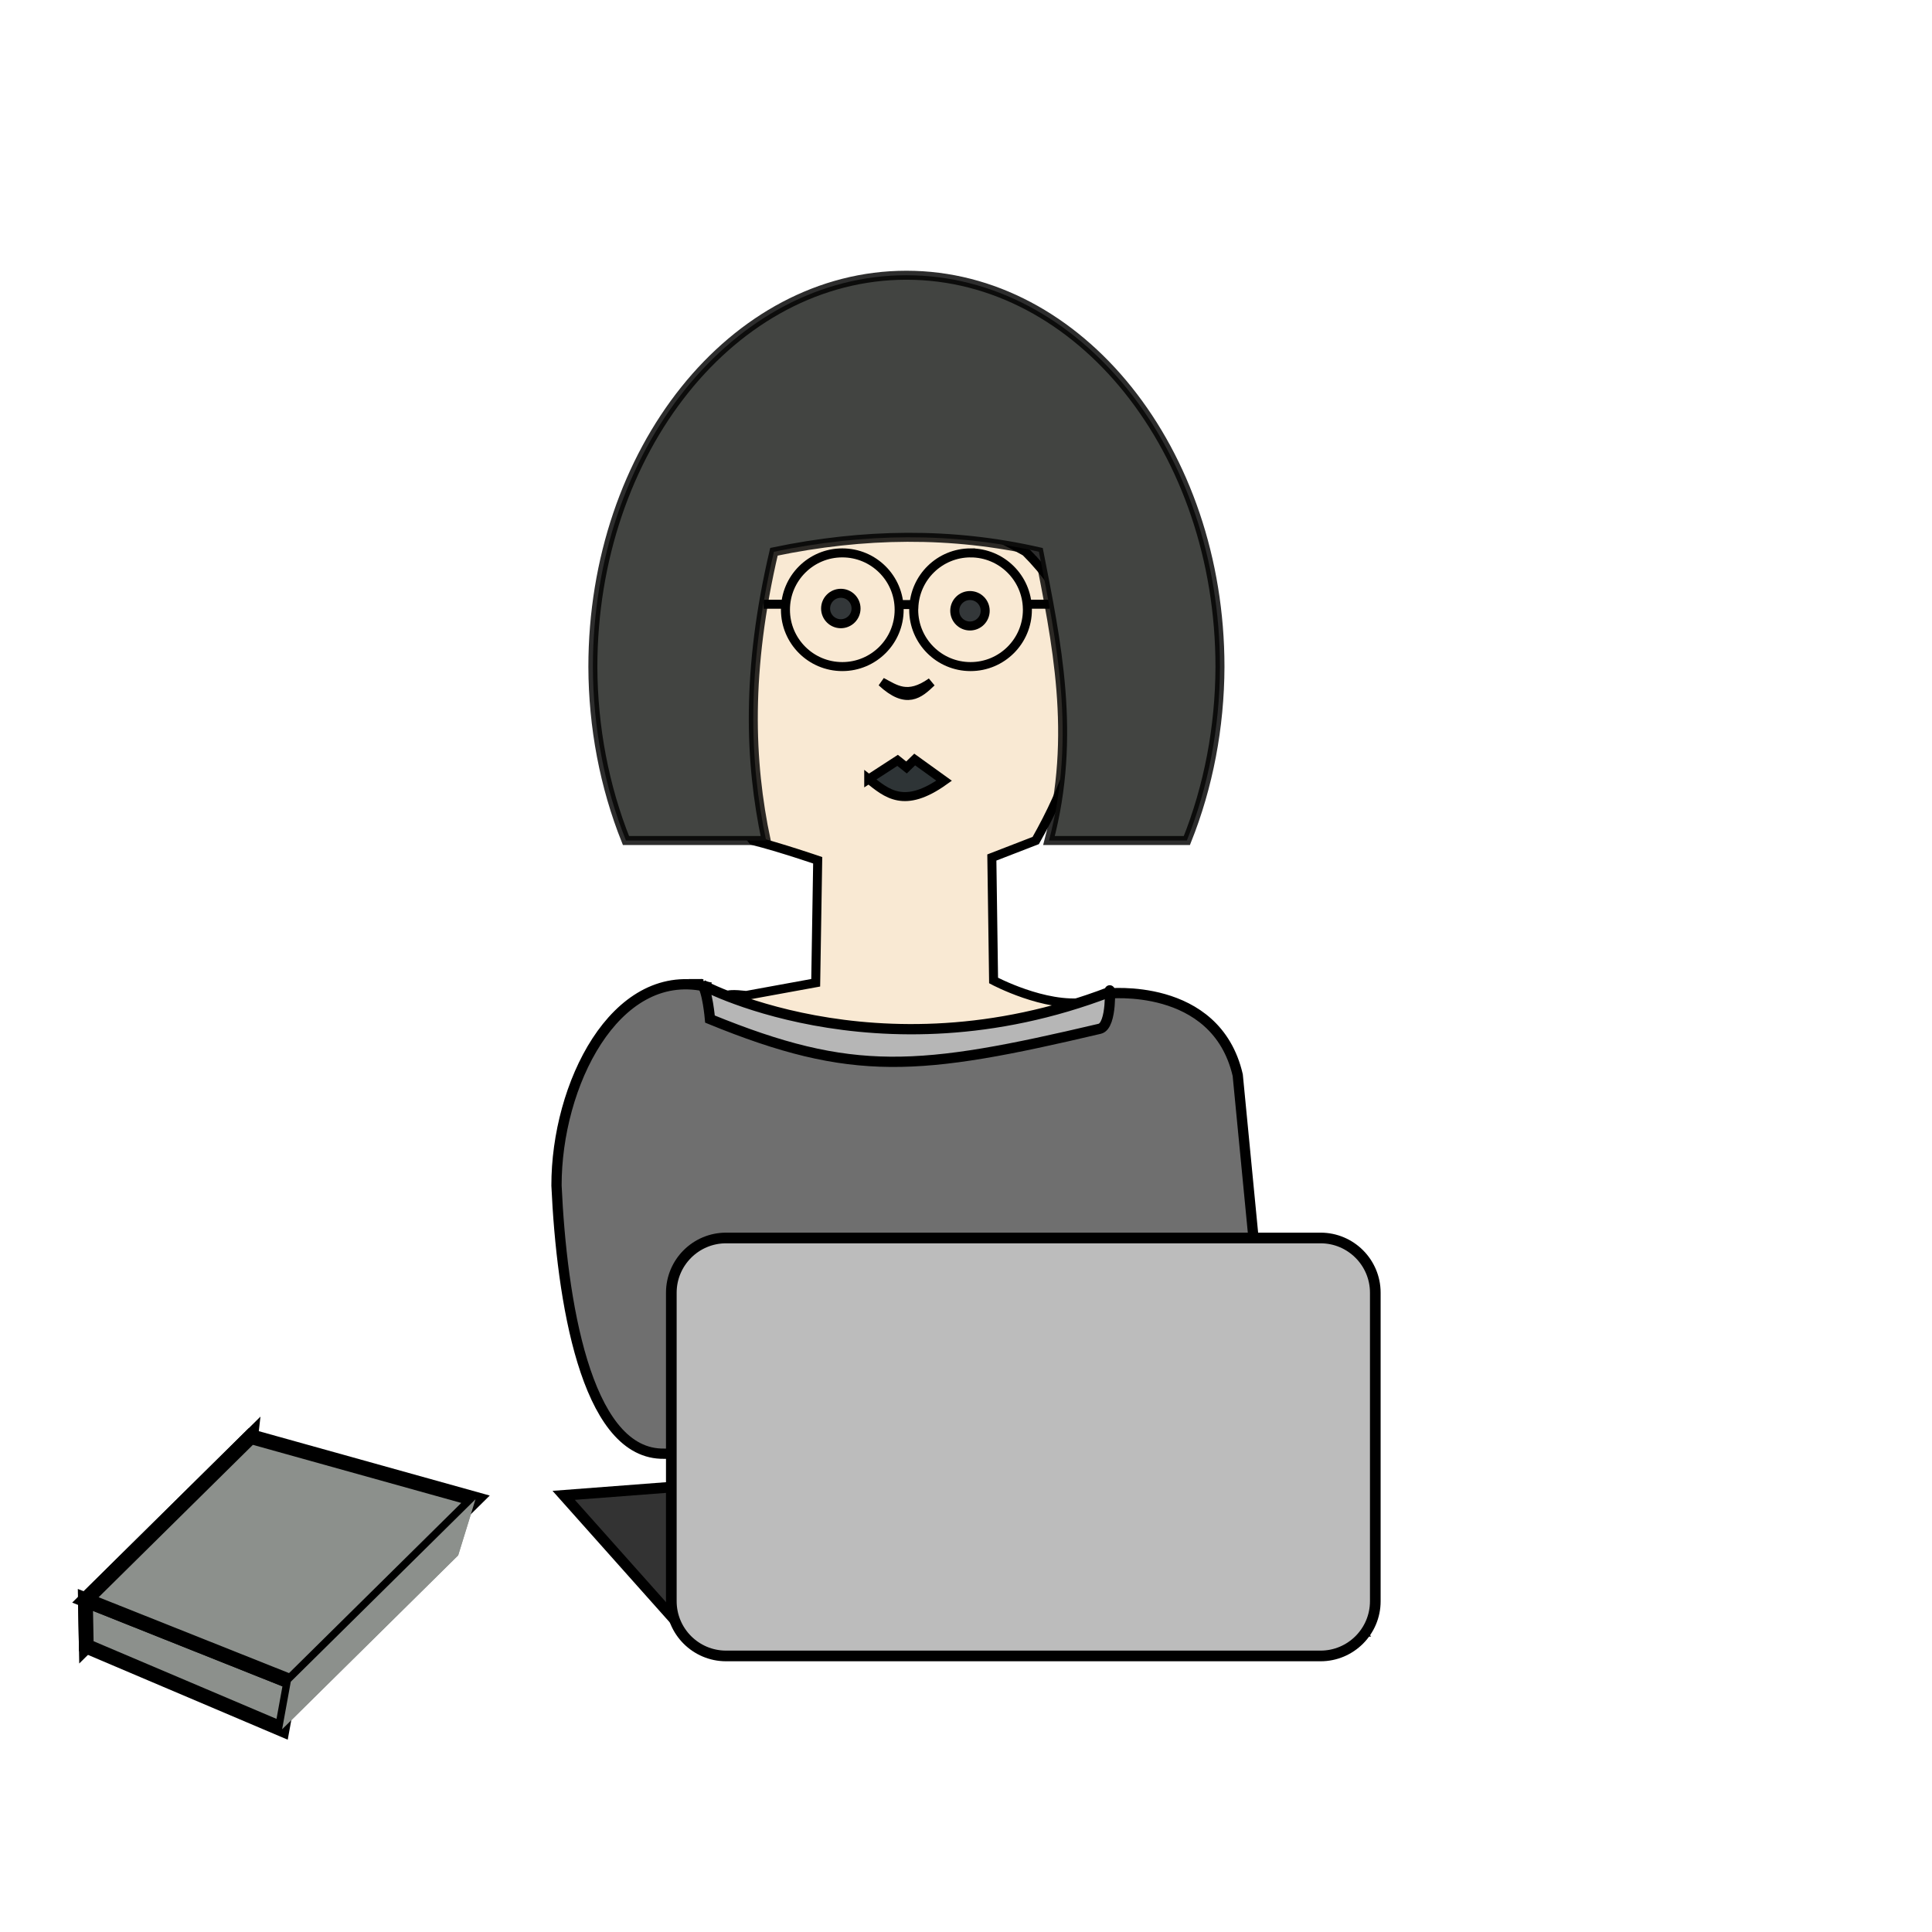
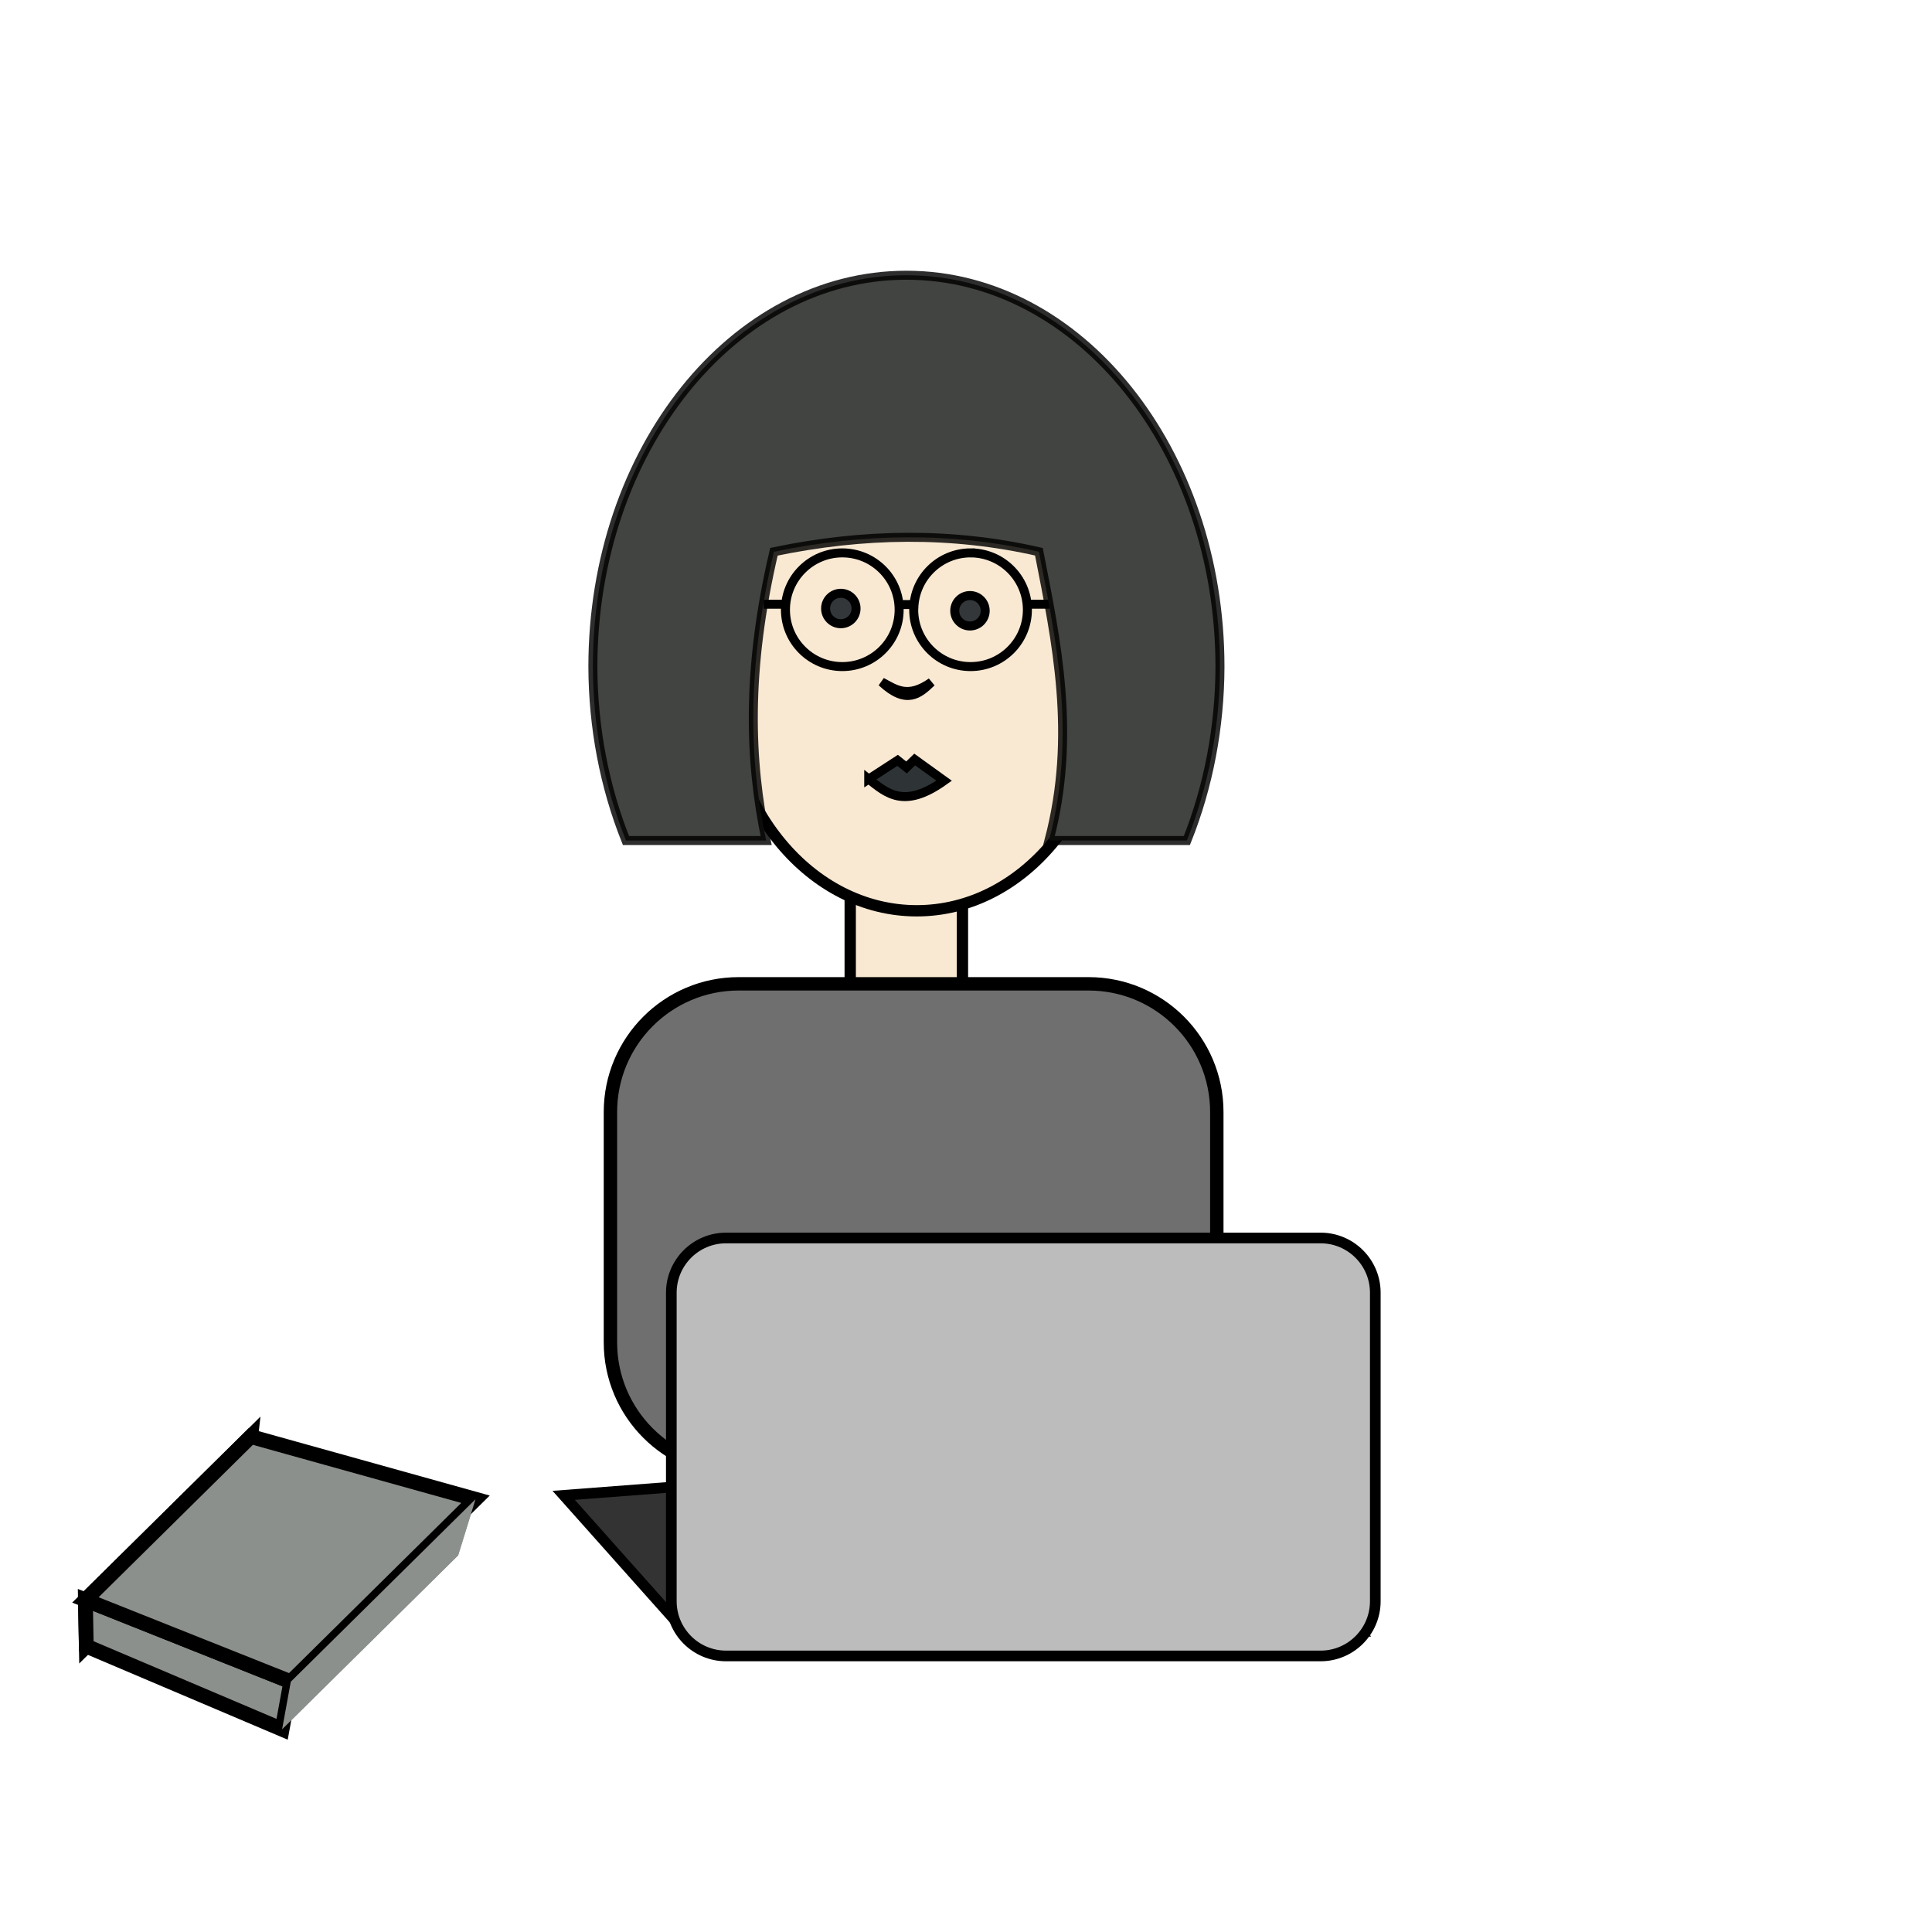
<svg xmlns="http://www.w3.org/2000/svg" version="1.1" id="svg2" width="512" height="512" viewBox="0 0 512 512">
  <defs id="defs6">
    <linearGradient id="linearGradient862">
      <stop style="stop-color:#ffe6c0;stop-opacity:1;" offset="0" id="stop860" />
    </linearGradient>
  </defs>
  <g id="g8">
    <rect style="opacity:1;fill:#ffffff;fill-opacity:1;stroke:none;stroke-width:3;stroke-miterlimit:4;stroke-dasharray:none;stroke-dashoffset:0;stroke-opacity:1" id="rect95519" width="512" height="512" x="0" y="0" />
-     <g id="g1026" transform="translate(-11.01595,-51.32068)">
-       <path style="fill:#333333;fill-opacity:1;stroke:#000000;stroke-width:2.826;stroke-linecap:butt;stroke-linejoin:miter;stroke-miterlimit:4;stroke-dasharray:none;stroke-opacity:1" d="m 193.943,485.248 -33.544,-37.645 173.594,-13.245 37.546,49.283 z" id="path5653" />
-       <path style="fill:#6f6f6f;fill-opacity:1;stroke:#000000;stroke-width:2.72;stroke-linecap:butt;stroke-linejoin:miter;stroke-miterlimit:4;stroke-dasharray:none;stroke-opacity:1" d="m 197.677,312.681 c -23.764,-4.952 -39.226,26.192 -39.182,52.829 1.387,30.368 7.733,70.244 27.614,71.042 L 348.96,438.925 339.027,336.24 c -5.792,-25.021 -34.997,-21.498 -34.222,-21.66 -36.031,29.804 -111.048,-1.597 -107.129,-1.898 z" id="path22397" />
-       <path style="fill:#f9e9d3;fill-opacity:1;stroke:#000000;stroke-width:2.386;stroke-linecap:butt;stroke-linejoin:miter;stroke-miterlimit:4;stroke-dasharray:none;stroke-opacity:1" d="m 212.605,197.542 c 30.972,-16.598 51.613,-10.531 70.22,0 21.599,21.483 19.018,47.667 2.67,76.526 l -11.63,4.501 0.461,32.598 c 0,0 13.575,7.241 24.288,5.749 -32.953,23.476 -116.877,-4.824 -89.821,-1.794 l 18.393,-3.358 0.528,-32.461 c 0,0 -9.887,-3.395 -17.173,-5.234 -18.6,-21.881 -10.318,-48.818 2.064,-76.526 z" id="path4263" />
-       <circle style="fill:none;fill-opacity:0.976;stroke:#000000;stroke-width:2.386;stroke-miterlimit:4;stroke-dasharray:none;stroke-dashoffset:0;stroke-opacity:1" id="path2346" cx="234.234" cy="212.906" r="15.065" />
-       <path id="path2346-4" style="fill:none;fill-opacity:0.976;stroke:#000000;stroke-width:2.386;stroke-miterlimit:4;stroke-dasharray:none;stroke-dashoffset:0;stroke-opacity:1" d="m 268.222,197.84 a 15.065,15.065 0 0 0 -15.036,14.641 15.065,15.065 0 0 0 -0.031,0.426 15.065,15.065 0 0 0 15.067,15.065 15.065,15.065 0 0 0 15.065,-15.065 15.065,15.065 0 0 0 -0.006,-0.225 15.065,15.065 0 0 0 -15.059,-14.841 z" />
-       <path style="fill:none;stroke:#000000;stroke-width:2.386;stroke-linecap:butt;stroke-linejoin:miter;stroke-miterlimit:4;stroke-dasharray:none;stroke-opacity:1" d="m 213.393,211.448 h 6.321 z" id="path2843" />
-       <path style="fill:none;stroke:#000000;stroke-width:2.386;stroke-linecap:butt;stroke-linejoin:miter;stroke-miterlimit:4;stroke-dasharray:none;stroke-opacity:1" d="m 249.571,211.536 h 3.444 z" id="path2845" />
-       <path style="fill:none;stroke:#000000;stroke-width:2.386;stroke-linecap:butt;stroke-linejoin:miter;stroke-miterlimit:4;stroke-dasharray:none;stroke-opacity:1" d="m 283.043,211.443 h 6.133 z" id="path2847" />
-       <circle style="fill:#2e3436;fill-opacity:0.976;stroke:#000000;stroke-width:2.386;stroke-miterlimit:4;stroke-dasharray:none;stroke-dashoffset:0;stroke-opacity:1" id="path3855" cx="233.843" cy="212.581" r="4.034" />
-       <circle style="fill:#2e3436;fill-opacity:0.976;stroke:#000000;stroke-width:2.386;stroke-miterlimit:4;stroke-dasharray:none;stroke-dashoffset:0;stroke-opacity:1" id="path3855-1" cx="268.068" cy="213.18" r="4.034" />
-       <path style="fill:none;stroke:#000000;stroke-width:2.386;stroke-linecap:butt;stroke-linejoin:miter;stroke-miterlimit:4;stroke-dasharray:none;stroke-opacity:1" d="m 244.681,232.06 c 6.606,6.135 9.921,3.162 13.181,0.036 -6.35,4.508 -9.594,1.841 -13.181,-0.036 z" id="path3997" />
-       <path style="fill:#2e3436;stroke:#000000;stroke-width:2.386;stroke-linecap:butt;stroke-linejoin:miter;stroke-miterlimit:4;stroke-dasharray:none;stroke-opacity:1" d="m 241.238,257.791 v 0 l 7.651,-4.967 2.361,1.883 2.171,-2.109 7.795,5.616 v 0 c -10.611,7.571 -15.186,3.361 -19.978,-0.424 z" id="path4259" />
-       <path style="fill:none;stroke:#000000;stroke-width:1px;stroke-linecap:butt;stroke-linejoin:miter;stroke-opacity:1" d="M 208.793,315.121 Z" id="path38883" />
-       <path style="fill:#b6b6b6;fill-opacity:1;stroke:#000000;stroke-width:2.72;stroke-linecap:butt;stroke-linejoin:miter;stroke-miterlimit:4;stroke-dasharray:none;stroke-opacity:1" d="m 196.954,312.139 c 1.537,1.424 2.212,9.248 2.212,9.248 37.816,15.476 55.316,13.869 103.286,2.572 3.424,-0.806 2.61,-12.29 2.702,-9.774 8.2e-4,0.022 -0.101,-0.943 0,0 -62.17,23.838 -110.721,-3.066 -108.199,-2.046 z" id="path38885" />
-       <path id="path849" style="display:inline;fill:#424441;fill-opacity:1;stroke:#000000;stroke-width:2.386;stroke-miterlimit:4;stroke-dasharray:none;stroke-dashoffset:0;stroke-opacity:0.824" d="m 251.227,124.259 c -45.891,3e-5 -83.093,46.473 -83.093,103.801 0.05,15.975 3.052,31.719 8.77,46.008 h 37.149 c -4.445,-20.963 -5.29,-45.113 2.064,-76.526 23.711,-4.937 47.138,-5.28 70.22,0 4.614,23.621 10.041,48.634 2.67,76.526 h 36.542 c 5.718,-14.287 8.72,-30.031 8.771,-46.004 v -0.002 c 3.8e-4,-57.328 -37.202,-103.803 -83.093,-103.803 z" />
-       <rect style="opacity:1;fill:#bcbcbc;fill-opacity:1;stroke:#000000;stroke-width:2.826;stroke-miterlimit:4;stroke-dasharray:none;stroke-opacity:1" id="rect2757" width="186.562" height="110.764" x="188.923" y="379.398" ry="14.51" rx="14.51" />
-     </g>
+     <rect style="fill:#f9e9d3;fill-opacity:1;stroke:#000000;stroke-width:3;stroke-miterlimit:4;stroke-dasharray:none" id="rect9222" width="29.742" height="56.78" x="225.316" y="231.754" />
+     <ellipse style="fill:#f9e9d3;fill-opacity:1;stroke:#000000;stroke-width:3;stroke-dasharray:none;stroke-miterlimit:4" id="path967" cx="242.942" cy="180.016" rx="50.934" ry="61.351" />
+     <path style="fill:#333333;fill-opacity:1;stroke:#000000;stroke-width:2.826;stroke-linecap:butt;stroke-linejoin:miter;stroke-miterlimit:4;stroke-dasharray:none;stroke-opacity:1" d="m 182.927,433.927 -33.544,-37.645 173.594,-13.245 37.546,49.283 z" id="path5653" />
+     <circle style="fill:none;fill-opacity:0.976;stroke:#000000;stroke-width:2.386;stroke-miterlimit:4;stroke-dasharray:none;stroke-dashoffset:0;stroke-opacity:1" id="path2346" cx="223.218" cy="161.585" r="15.065" />
+     <path id="path2346-4" style="fill:none;fill-opacity:0.976;stroke:#000000;stroke-width:2.386;stroke-miterlimit:4;stroke-dasharray:none;stroke-dashoffset:0;stroke-opacity:1" d="m 257.206,146.519 a 15.065,15.065 0 0 0 -15.036,14.641 15.065,15.065 0 0 0 -0.031,0.426 15.065,15.065 0 0 0 15.067,15.065 15.065,15.065 0 0 0 15.065,-15.065 15.065,15.065 0 0 0 -0.006,-0.225 15.065,15.065 0 0 0 -15.059,-14.841 z" />
+     <path style="fill:none;stroke:#000000;stroke-width:2.386;stroke-linecap:butt;stroke-linejoin:miter;stroke-miterlimit:4;stroke-dasharray:none;stroke-opacity:1" d="m 202.377,160.127 h 6.321 z" id="path2843" />
+     <path style="fill:none;stroke:#000000;stroke-width:2.386;stroke-linecap:butt;stroke-linejoin:miter;stroke-miterlimit:4;stroke-dasharray:none;stroke-opacity:1" d="m 238.555,160.215 h 3.444 z" id="path2845" />
+     <path style="fill:none;stroke:#000000;stroke-width:2.386;stroke-linecap:butt;stroke-linejoin:miter;stroke-miterlimit:4;stroke-dasharray:none;stroke-opacity:1" d="m 272.027,160.122 h 6.133 z" id="path2847" />
+     <circle style="fill:#2e3436;fill-opacity:0.976;stroke:#000000;stroke-width:2.386;stroke-miterlimit:4;stroke-dasharray:none;stroke-dashoffset:0;stroke-opacity:1" id="path3855" cx="222.827" cy="161.261" r="4.034" />
+     <circle style="fill:#2e3436;fill-opacity:0.976;stroke:#000000;stroke-width:2.386;stroke-miterlimit:4;stroke-dasharray:none;stroke-dashoffset:0;stroke-opacity:1" id="path3855-1" cx="257.052" cy="161.859" r="4.034" />
+     <path style="fill:none;stroke:#000000;stroke-width:2.386;stroke-linecap:butt;stroke-linejoin:miter;stroke-miterlimit:4;stroke-dasharray:none;stroke-opacity:1" d="m 233.665,180.739 c 6.606,6.135 9.921,3.162 13.181,0.036 -6.35,4.508 -9.594,1.841 -13.181,-0.036 z" id="path3997" />
+     <path style="fill:#2e3436;stroke:#000000;stroke-width:2.386;stroke-linecap:butt;stroke-linejoin:miter;stroke-miterlimit:4;stroke-dasharray:none;stroke-opacity:1" d="m 230.222,206.47 v 0 l 7.651,-4.967 2.361,1.883 2.171,-2.109 7.795,5.616 v 0 c -10.611,7.571 -15.186,3.361 -19.978,-0.424 z" id="path4259" />
+     <path style="fill:none;stroke:#000000;stroke-width:1px;stroke-linecap:butt;stroke-linejoin:miter;stroke-opacity:1" d="M 197.777,263.801 Z" id="path38883" />
+     <path id="path849" style="display:inline;fill:#424441;fill-opacity:1;stroke:#000000;stroke-width:2.386;stroke-miterlimit:4;stroke-dasharray:none;stroke-dashoffset:0;stroke-opacity:0.824" d="m 240.211,72.938 c -45.891,3e-5 -83.093,46.473 -83.093,103.801 0.05,15.975 3.052,31.719 8.77,46.008 h 37.149 c -4.445,-20.963 -5.29,-45.113 2.064,-76.526 23.711,-4.937 47.138,-5.28 70.22,0 4.614,23.621 10.041,48.634 2.67,76.526 h 36.542 c 5.718,-14.287 8.72,-30.031 8.771,-46.004 v -0.002 C 323.305,119.412 286.103,72.938 240.211,72.938 Z" />
+     <rect style="fill:#6f6f6f;fill-opacity:1;stroke:#000000;stroke-width:3.551;stroke-miterlimit:4;stroke-dasharray:none" id="rect16532" width="160.695" height="129.01" x="161.771" y="260.723" ry="33.991" />
+     <rect style="fill:#bcbcbc;fill-opacity:1;stroke:#000000;stroke-width:2.826;stroke-miterlimit:4;stroke-dasharray:none;stroke-opacity:1" id="rect2757" width="186.562" height="110.764" x="177.907" y="328.078" ry="14.51" rx="14.51" />
    <g id="g7968" style="opacity:1;fill:#8c908c;fill-opacity:1;stroke:#000000;stroke-width:3;stroke-miterlimit:4;stroke-dasharray:none;stroke-opacity:1">
      <path id="path7980" style="fill:#8c908c;fill-opacity:1;stroke-width:3.914" d="m 22.868,436.246 -0.232,-12.25 43.814,-43.286 -1.617,14.077 z" points="22.636,423.995 66.45,380.71 64.833,394.786 22.868,436.246 " />
      <path id="path7970" style="fill:#8c908c;fill-opacity:1;fill-rule:evenodd;stroke:none;stroke-width:3.914;stroke-linejoin:round" d="M 74.765,458.28 121.422,412.185 64.833,394.786 22.868,436.246 Z" points="121.422,412.185 64.833,394.786 22.868,436.246 74.765,458.28 " />
      <path id="path7978" style="fill:#8c908c;fill-opacity:1;fill-rule:evenodd;stroke:none;stroke-width:3.914;stroke-linejoin:round" d="m 121.422,412.185 4.592,-14.872 -59.564,-16.604 -1.617,14.077 z" points="126.014,397.314 66.45,380.71 64.833,394.786 121.422,412.185 " />
      <path id="path7972" style="fill:#8c908c;fill-opacity:1;stroke-width:3.914" d="m 74.765,458.28 2.296,-12.603 -54.424,-21.682 0.232,12.25 z" points="77.06,445.678 22.636,423.995 22.868,436.246 74.765,458.28 " />
      <path id="path7976" style="fill:#8c908c;fill-opacity:1;stroke-width:3.914" d="M 77.06,445.678 126.014,397.314 66.45,380.71 22.636,423.995 Z" points="126.014,397.314 66.45,380.71 22.636,423.995 77.06,445.678 " />
      <path id="path7974" style="fill:#8c908c;fill-opacity:1;fill-rule:evenodd;stroke:none;stroke-width:3.914;stroke-linejoin:round" d="m 74.765,458.28 2.296,-12.603 48.954,-48.364 -4.592,14.872 z" points="77.06,445.678 126.014,397.314 121.422,412.185 74.765,458.28 " />
    </g>
  </g>
</svg>
